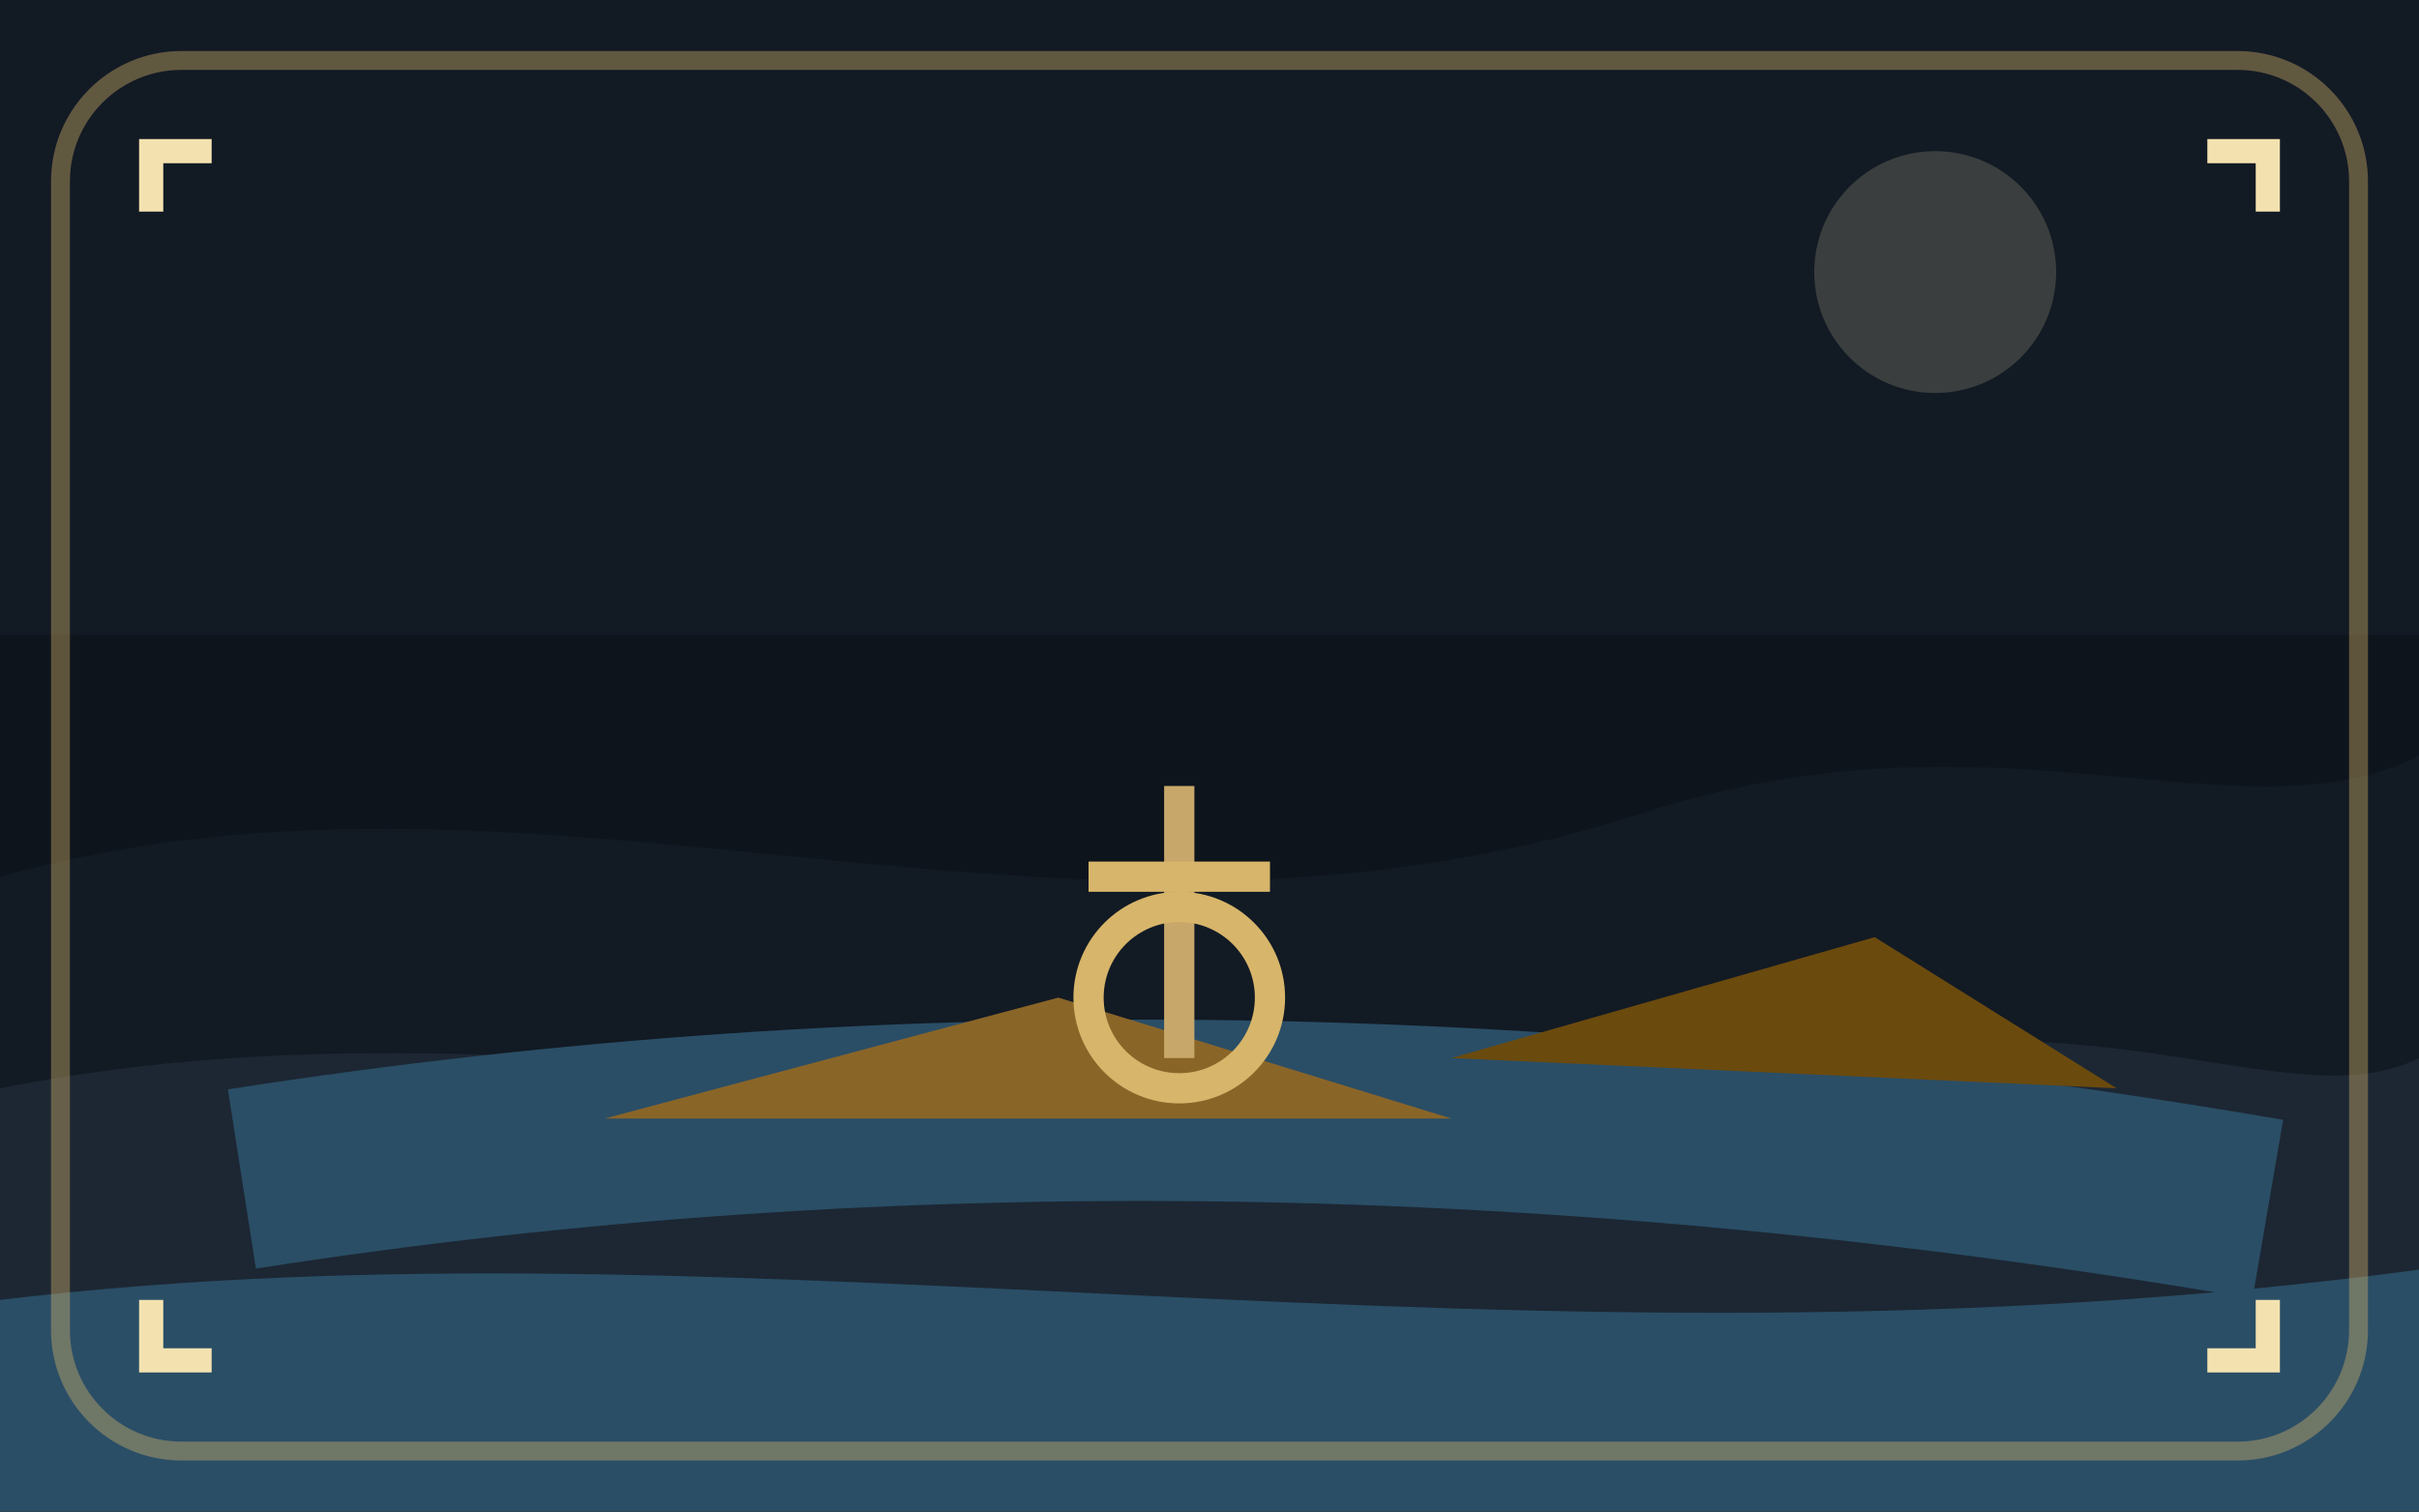
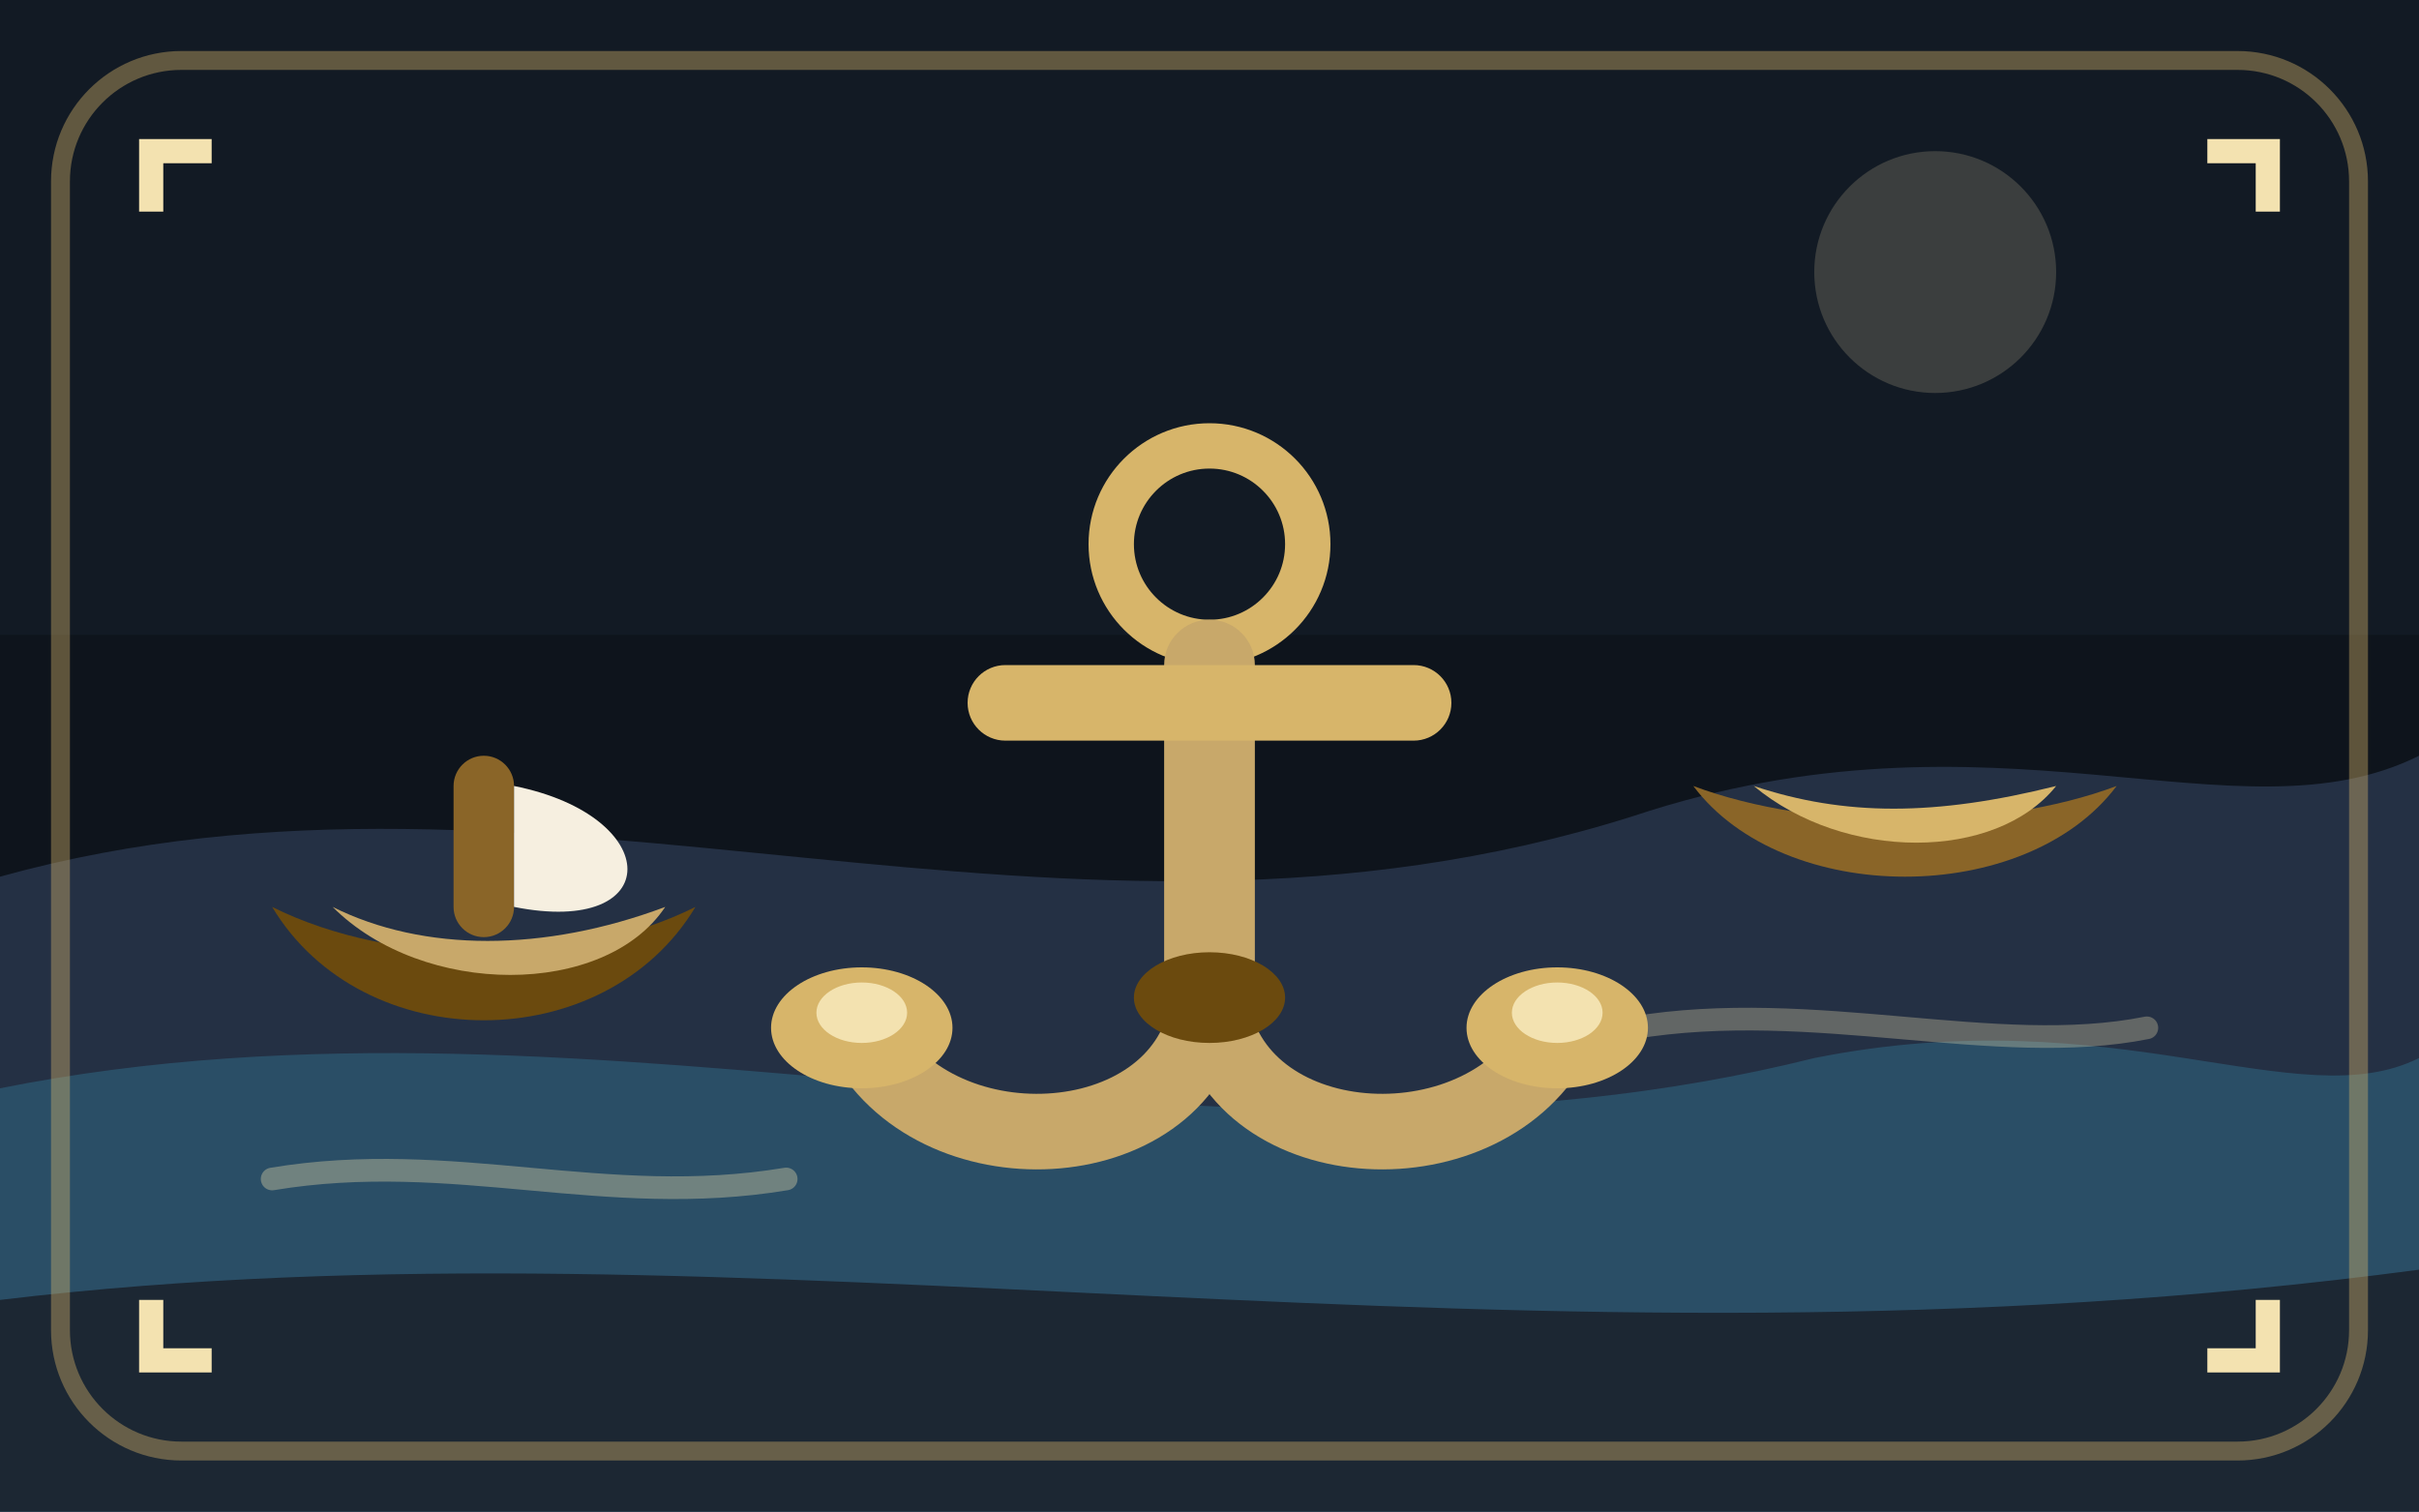
<svg xmlns="http://www.w3.org/2000/svg" viewBox="0 0 160 100">
  <rect width="160" height="100" fill="#0e141c" />
  <rect width="160" height="42" fill="#121a24" />
  <circle cx="128" cy="18" r="8" fill="#f3e2b0" opacity="0.18" />
-   <path d="M0 58 C36 48 70 66 108 54 C132 46 148 56 160 50 V100 H0 Z" fill="#121a24" />
-   <path d="M0 72 C40 64 80 80 120 70 C140 66 152 74 160 70 V100 H0 Z" fill="#1c2733" />
-   <path d="M0 86 C50 80 100 92 160 84 V100 H0 Z" fill="#2a4e66" />
-   <path d="M16 78 Q80 68 150 80" fill="none" stroke="#2a4e66" stroke-width="12" />
-   <path d="M40 74 L70 66 L96 74 Z" fill="#8a6528" />
-   <path d="M96 70 L124 62 L140 72 Z" fill="#6b4a0e" />
-   <path d="M78 70 V52" stroke="#c8a86a" stroke-width="2" />
-   <circle cx="78" cy="66" r="6" fill="none" stroke="#d7b56a" stroke-width="2" />
-   <path d="M72 58 H84" stroke="#d7b56a" stroke-width="2" />
+   <path d="M0 58 C36 48 70 66 108 54 C132 46 148 56 160 50 V100 H0 Z" fill="#243044" />
+   <path d="M0 72 C40 64 80 80 120 70 C140 66 152 74 160 70 V100 H0 Z" fill="#2a4e66" />
+   <path d="M0 86 C50 80 100 92 160 84 V100 H0 Z" fill="#1c2733" />
+   <path d="M18 78 C30 76 40 80 52 78" fill="none" stroke="#f3e2b0" stroke-opacity="0.35" stroke-width="1.5" stroke-linecap="round" />
+   <path d="M108 68 C120 66 132 70 142 68" fill="none" stroke="#f3e2b0" stroke-opacity="0.3" stroke-width="1.5" stroke-linecap="round" />
+   <path d="M18 60 C24 70 40 70 46 60 C38 64 26 64 18 60 Z" fill="#6b4a0e" />
+   <path d="M22 60 C28 66 40 66 44 60 C36 63 28 63 22 60 Z" fill="#c8a86a" />
+   <rect x="30" y="50" width="4" height="12" rx="2" fill="#8a6528" />
+   <path d="M34 52 C44 54 44 62 34 60 Z" fill="#f6efe0" />
+   <path d="M112 52 C118 60 134 60 140 52 C132 55 120 55 112 52 Z" fill="#8a6528" />
+   <path d="M116 52 C122 57 132 57 136 52 C128 54 122 54 116 52 Z" fill="#d7b56a" />
+   <circle cx="80" cy="36" r="6.5" fill="none" stroke="#d7b56a" stroke-width="3" />
+   <rect x="77" y="41" width="6" height="26" rx="3" fill="#c8a86a" />
+   <rect x="64" y="44" width="32" height="5" rx="2.5" fill="#d7b56a" />
+   <path d="M80 65 C80 76 64 78 58 70" fill="none" stroke="#c8a86a" stroke-width="5" stroke-linecap="round" />
+   <path d="M80 65 C80 76 96 78 102 70" fill="none" stroke="#c8a86a" stroke-width="5" stroke-linecap="round" />
+   <ellipse cx="57" cy="68" rx="6" ry="4" fill="#d7b56a" />
+   <ellipse cx="103" cy="68" rx="6" ry="4" fill="#d7b56a" />
+   <ellipse cx="57" cy="67" rx="3" ry="2" fill="#f3e2b0" />
+   <ellipse cx="103" cy="67" rx="3" ry="2" fill="#f3e2b0" />
+   <ellipse cx="80" cy="66" rx="5" ry="3" fill="#6b4a0e" />
  <rect x="4" y="4" width="152" height="92" rx="8" fill="none" stroke="#d7b56a" stroke-opacity="0.4" stroke-width="1.25" />
  <g fill="none" stroke="#f3e2b0" stroke-width="1.6" stroke-linecap="butt">
    <path d="M10 14 V10 H14" />
    <path d="M146 10 H150 V14" />
    <path d="M10 86 V90 H14" />
    <path d="M150 86 V90 H146" />
  </g>
</svg>
